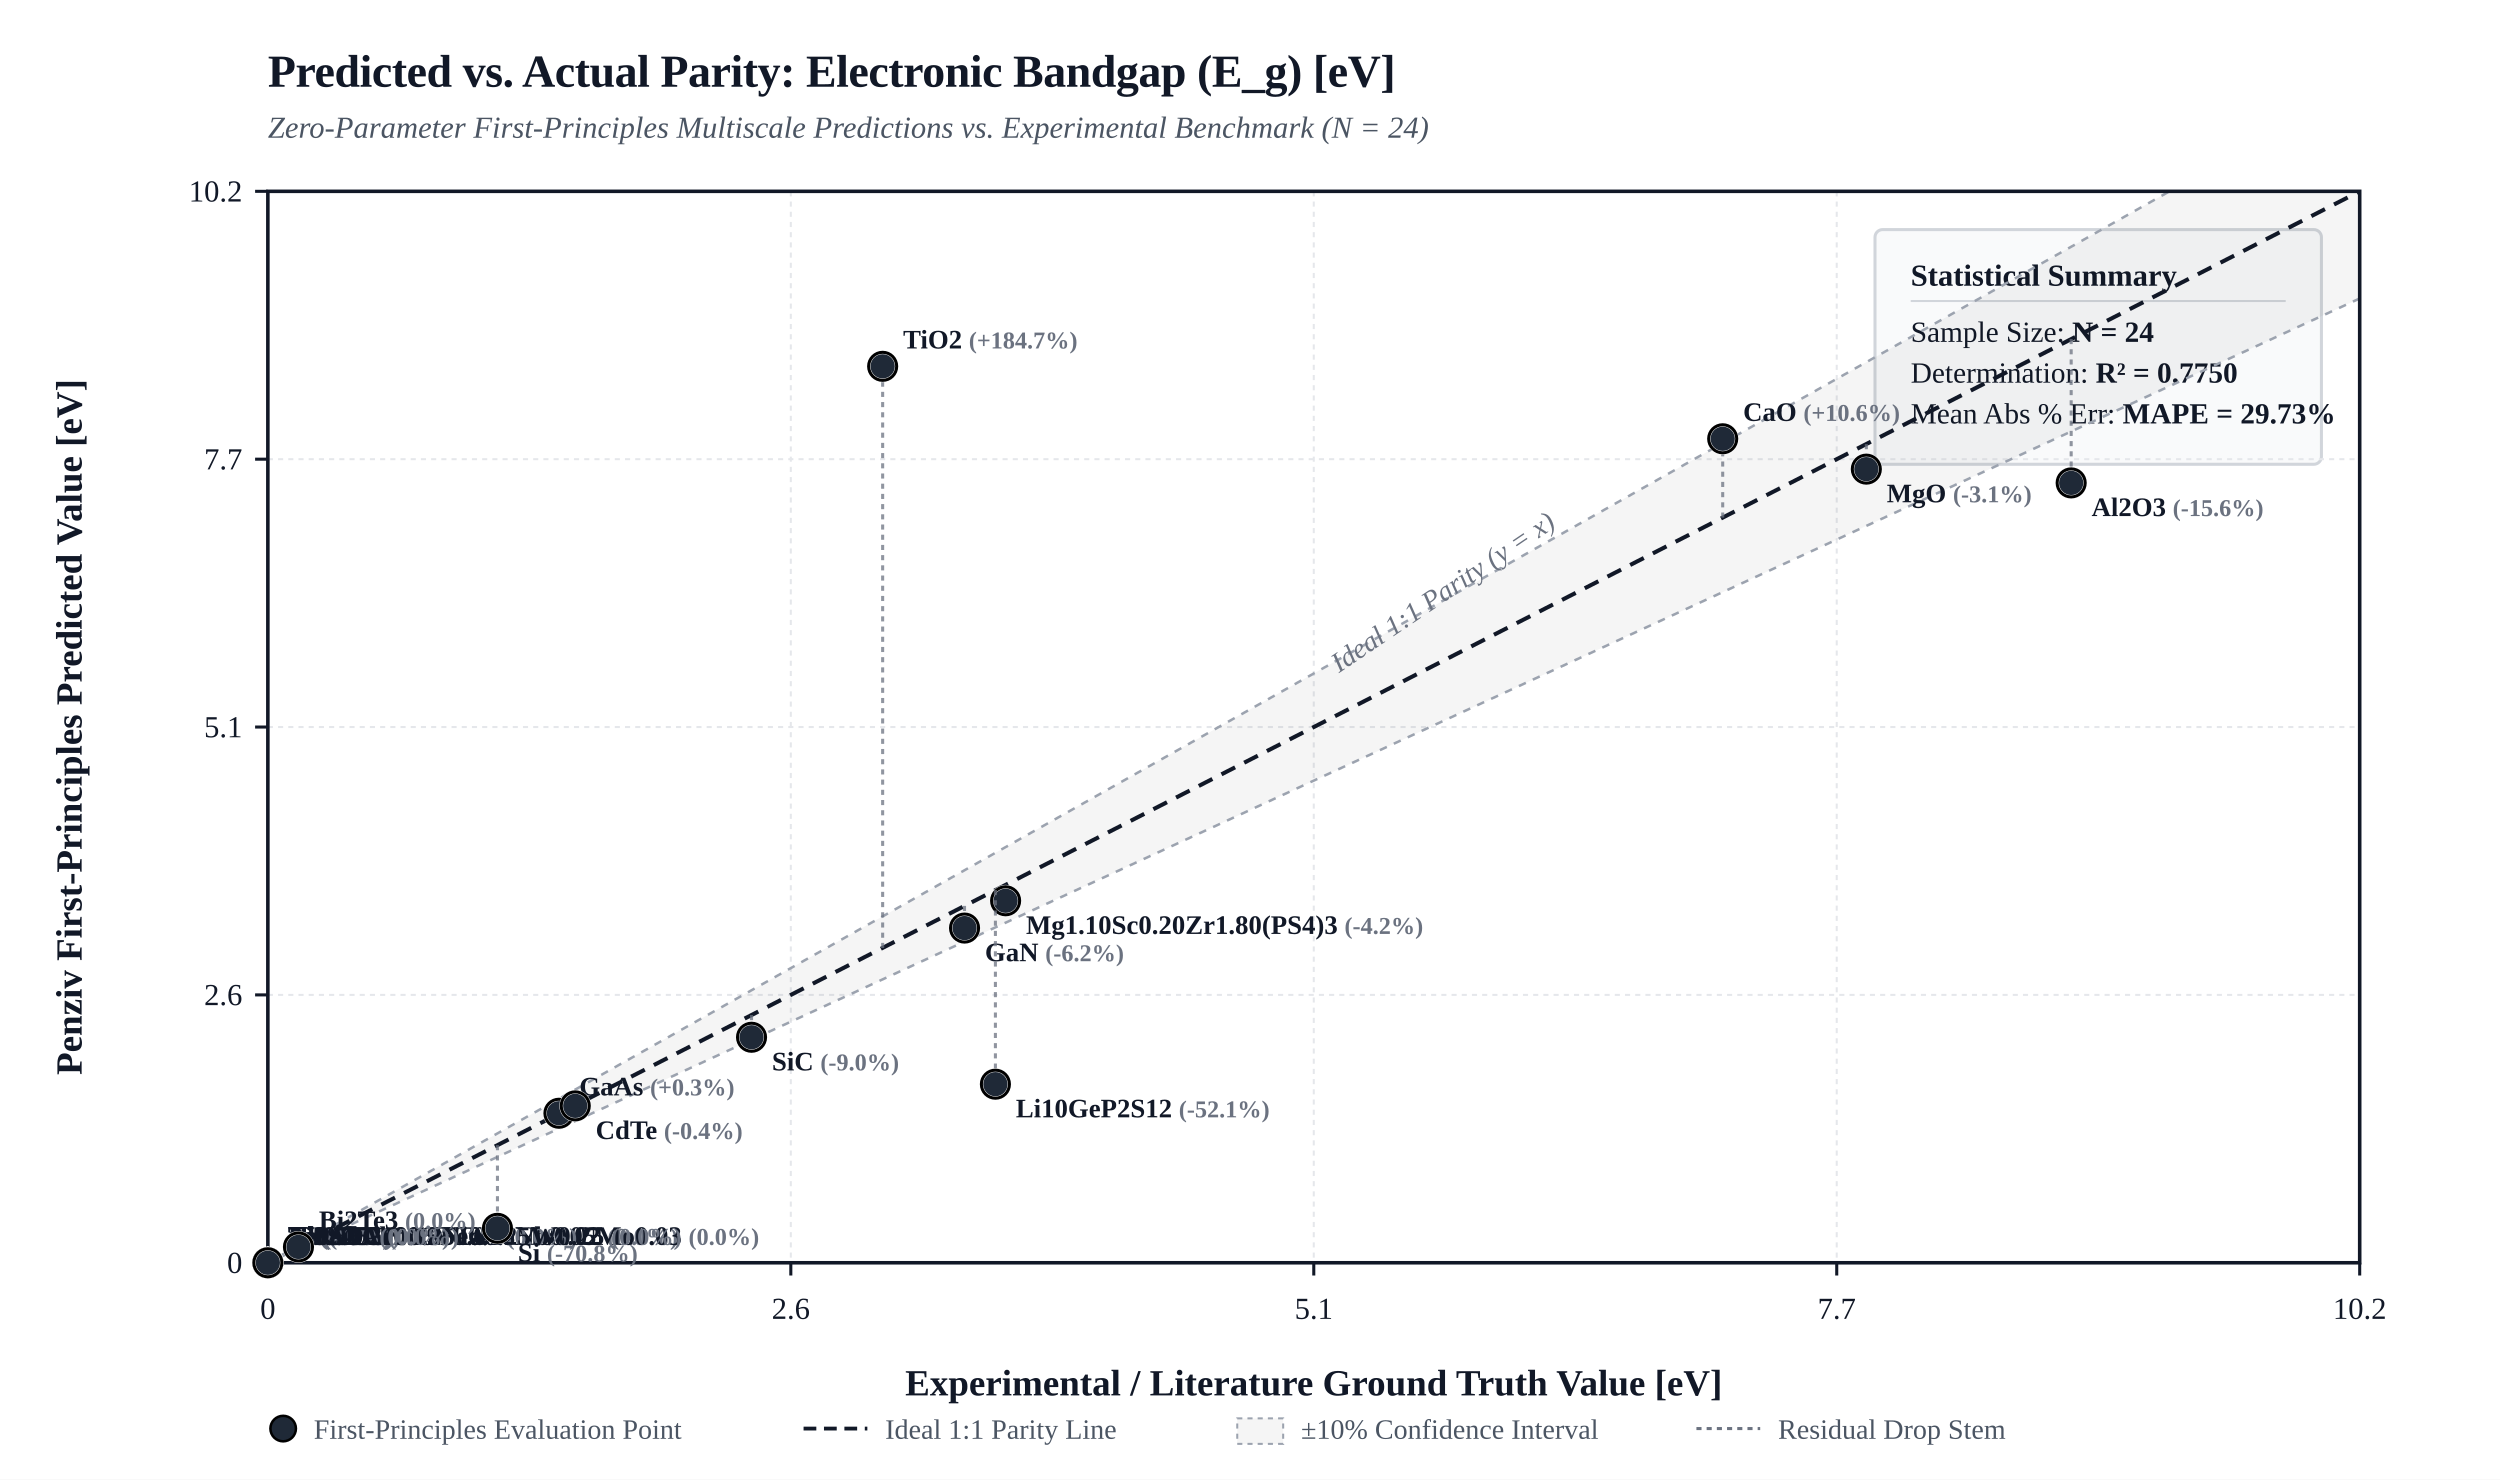
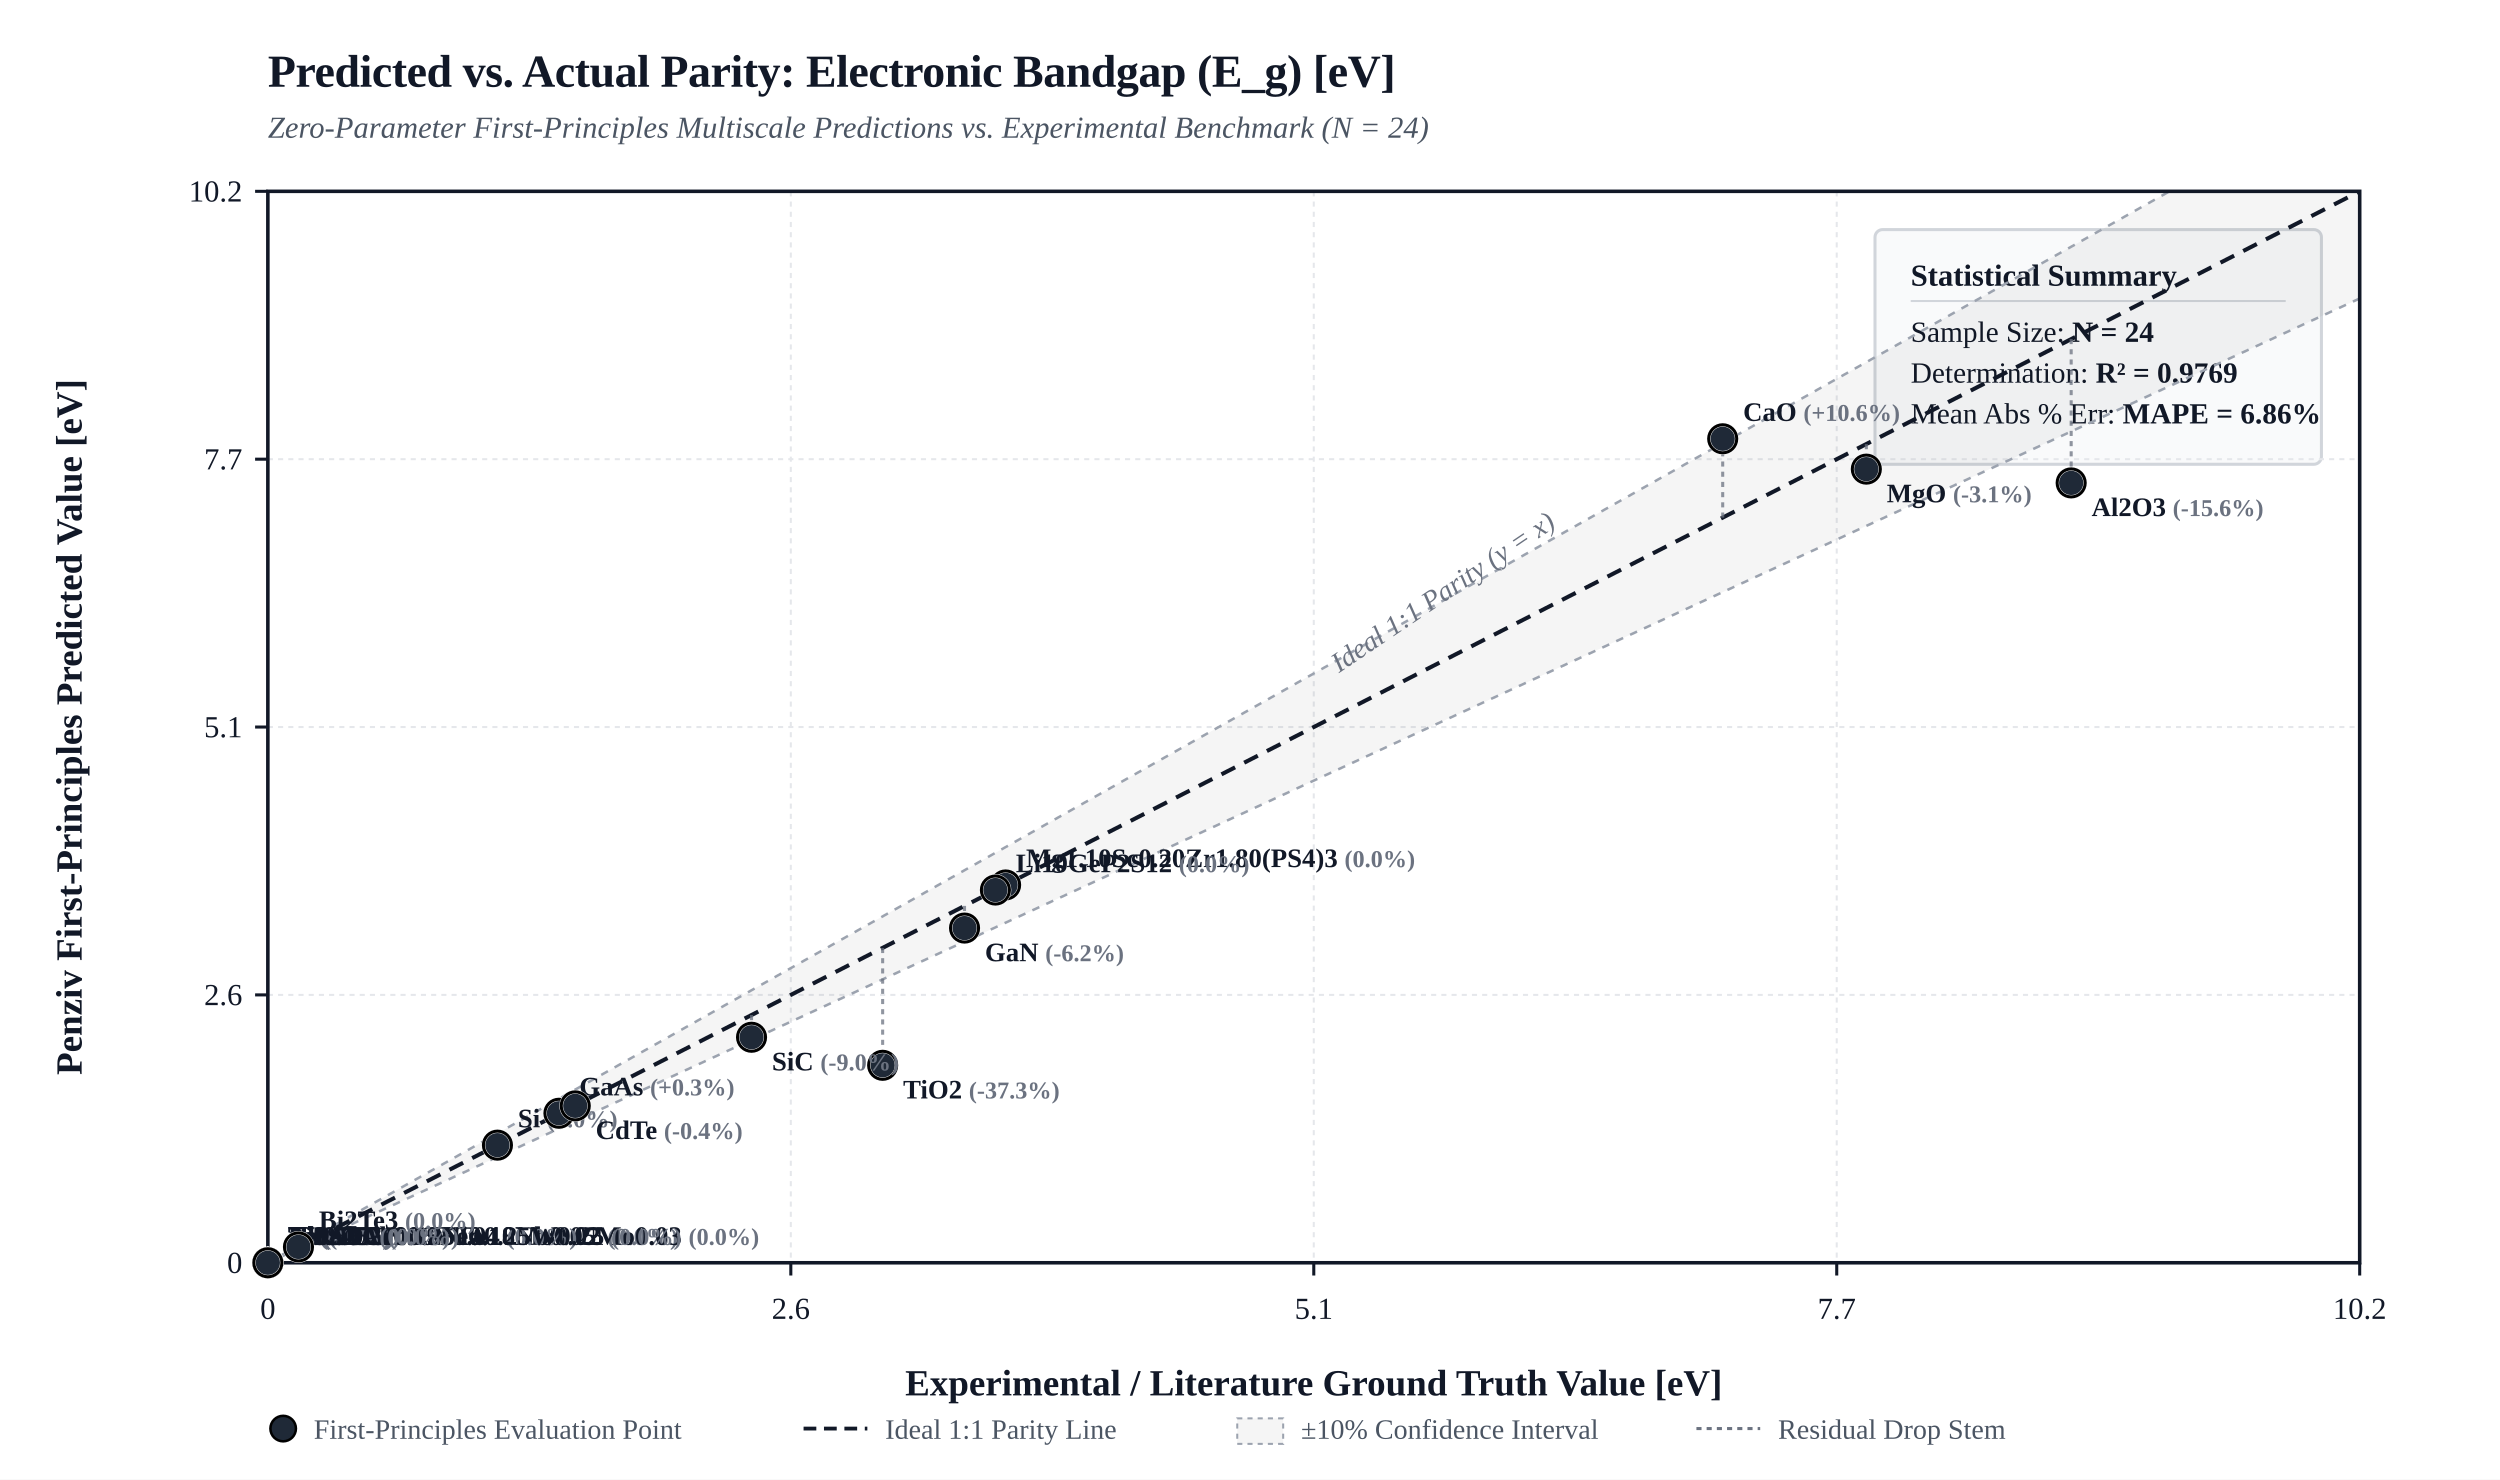
<svg xmlns="http://www.w3.org/2000/svg" viewBox="0 0 980 580" width="100%" height="auto" style="background-color: #FFFFFF; border: 1px solid #E5E7EB; border-radius: 4px; font-family: 'Times New Roman', Times, 'DejaVu Serif', 'TeX Gyre Termes', Georgia, serif;">
  <defs>
    <clipPath id="plotClip">
      <rect x="105" y="75" width="820" height="420" />
    </clipPath>
  </defs>
  <rect x="0" y="0" width="980" height="580" fill="#FFFFFF" />
  <text x="105" y="34" fill="#111827" font-size="18" font-weight="bold" letter-spacing="-0.01em">Predicted vs. Actual Parity: Electronic Bandgap (E_g) [eV]</text>
  <text x="105" y="54" fill="#4B5563" font-size="12" font-style="italic">Zero-Parameter First-Principles Multiscale Predictions vs. Experimental Benchmark (N = 24)</text>
  <g transform="translate(735, 90)">
    <rect width="175" height="92" rx="3" fill="#F9FAFB" stroke="#D1D5DB" stroke-width="1.2" />
    <text x="14" y="22" fill="#111827" font-size="12" font-weight="bold">Statistical Summary</text>
    <line x1="14" y1="28" x2="161" y2="28" stroke="#D1D5DB" stroke-width="0.8" />
    <text x="14" y="44" fill="#111827" font-size="11.5">Sample Size: <tspan font-weight="bold">N = 24</tspan>
    </text>
-     <text x="14" y="60" fill="#111827" font-size="11.5">Determination: <tspan font-weight="bold">R² = 0.7750</tspan>
+     <text x="14" y="60" fill="#111827" font-size="11.5">Determination: <tspan font-weight="bold">R² = 0.9769</tspan>
    </text>
-     <text x="14" y="76" fill="#111827" font-size="11.5">Mean Abs % Err: <tspan font-weight="bold">MAPE = 29.73%</tspan>
+     <text x="14" y="76" fill="#111827" font-size="11.5">Mean Abs % Err: <tspan font-weight="bold">MAPE = 6.86%</tspan>
    </text>
  </g>
  <line x1="105.0" y1="75" x2="105.0" y2="495" stroke="#E5E7EB" stroke-width="0.8" stroke-dasharray="2,2" />
  <line x1="105" y1="495.0" x2="925" y2="495.0" stroke="#E5E7EB" stroke-width="0.8" stroke-dasharray="2,2" />
  <line x1="100" y1="495.0" x2="105" y2="495.0" stroke="#111827" stroke-width="1.2" />
  <text x="95" y="499.0" fill="#111827" font-size="12" font-weight="500" text-anchor="end">0</text>
  <line x1="105.0" y1="495" x2="105.0" y2="500" stroke="#111827" stroke-width="1.2" />
  <text x="105.0" y="517.0" fill="#111827" font-size="12" font-weight="500" text-anchor="middle">0</text>
  <line x1="310.0" y1="75" x2="310.0" y2="495" stroke="#E5E7EB" stroke-width="0.8" stroke-dasharray="2,2" />
  <line x1="105" y1="390.0" x2="925" y2="390.0" stroke="#E5E7EB" stroke-width="0.8" stroke-dasharray="2,2" />
  <line x1="100" y1="390.0" x2="105" y2="390.0" stroke="#111827" stroke-width="1.2" />
  <text x="95" y="394.0" fill="#111827" font-size="12" font-weight="500" text-anchor="end">2.6</text>
  <line x1="310.0" y1="495" x2="310.0" y2="500" stroke="#111827" stroke-width="1.2" />
  <text x="310.0" y="517.0" fill="#111827" font-size="12" font-weight="500" text-anchor="middle">2.6</text>
  <line x1="515.0" y1="75" x2="515.0" y2="495" stroke="#E5E7EB" stroke-width="0.8" stroke-dasharray="2,2" />
  <line x1="105" y1="285.0" x2="925" y2="285.0" stroke="#E5E7EB" stroke-width="0.8" stroke-dasharray="2,2" />
  <line x1="100" y1="285.0" x2="105" y2="285.0" stroke="#111827" stroke-width="1.2" />
  <text x="95" y="289.0" fill="#111827" font-size="12" font-weight="500" text-anchor="end">5.1</text>
  <line x1="515.0" y1="495" x2="515.0" y2="500" stroke="#111827" stroke-width="1.2" />
  <text x="515.0" y="517.0" fill="#111827" font-size="12" font-weight="500" text-anchor="middle">5.1</text>
  <line x1="720.0" y1="75" x2="720.0" y2="495" stroke="#E5E7EB" stroke-width="0.8" stroke-dasharray="2,2" />
  <line x1="105" y1="180.0" x2="925" y2="180.0" stroke="#E5E7EB" stroke-width="0.8" stroke-dasharray="2,2" />
  <line x1="100" y1="180.0" x2="105" y2="180.0" stroke="#111827" stroke-width="1.2" />
  <text x="95" y="184.0" fill="#111827" font-size="12" font-weight="500" text-anchor="end">7.7</text>
  <line x1="720.0" y1="495" x2="720.0" y2="500" stroke="#111827" stroke-width="1.2" />
  <text x="720.0" y="517.0" fill="#111827" font-size="12" font-weight="500" text-anchor="middle">7.7</text>
  <line x1="925.0" y1="75" x2="925.0" y2="495" stroke="#E5E7EB" stroke-width="0.8" stroke-dasharray="2,2" />
  <line x1="105" y1="75.0" x2="925" y2="75.0" stroke="#E5E7EB" stroke-width="0.8" stroke-dasharray="2,2" />
  <line x1="100" y1="75.0" x2="105" y2="75.0" stroke="#111827" stroke-width="1.2" />
  <text x="95" y="79.0" fill="#111827" font-size="12" font-weight="500" text-anchor="end">10.2</text>
  <line x1="925.0" y1="495" x2="925.0" y2="500" stroke="#111827" stroke-width="1.2" />
  <text x="925.0" y="517.0" fill="#111827" font-size="12" font-weight="500" text-anchor="middle">10.2</text>
  <polygon points="105.0,495.0 925.0,33.0 925.0,117.0 105.0,495.0" fill="rgba(0, 0, 0, 0.04)" clip-path="url(#plotClip)" />
  <line x1="105.0" y1="495.0" x2="925.0" y2="33.0" stroke="#9CA3AF" stroke-width="1.0" stroke-dasharray="3,3" clip-path="url(#plotClip)" />
  <line x1="105.0" y1="495.0" x2="925.0" y2="117.0" stroke="#9CA3AF" stroke-width="1.0" stroke-dasharray="3,3" clip-path="url(#plotClip)" />
  <line x1="105.0" y1="495.0" x2="925.0" y2="75.0" stroke="#111827" stroke-width="1.6" stroke-dasharray="6,4" clip-path="url(#plotClip)" />
  <text x="535.0" y="273.0" fill="#6B7280" font-size="11" font-style="italic" transform="rotate(-34 515.0 285.0)">Ideal 1:1 Parity (y = x)</text>
  <rect x="105" y="75" width="820" height="420" fill="none" stroke="#111827" stroke-width="1.4" />
  <text x="515.0" y="547.0" fill="#111827" font-size="14.5" font-weight="bold" text-anchor="middle">Experimental / Literature Ground Truth Value [eV]</text>
  <text x="32" y="285.0" fill="#111827" font-size="14.5" font-weight="bold" text-anchor="middle" transform="rotate(-90 32 285.0)">Penziv First-Principles Predicted Value [eV]</text>
  <line x1="105.0" y1="495.0" x2="105.0" y2="495.0" stroke="#6B7280" stroke-width="1.2" stroke-dasharray="2,2" opacity="0.75" clip-path="url(#plotClip)" />
  <circle cx="105.0" cy="495.0" r="5.5" fill="#1F2937" stroke="#FFFFFF" stroke-width="1.5" />
  <circle cx="105.0" cy="495.0" r="5.5" fill="none" stroke="#000000" stroke-width="1.2" />
  <text x="113.0" y="488.0" fill="#111827" font-size="10.5" font-weight="600" text-anchor="start">Cu <tspan fill="#6B7280" font-size="9.5">(0.0%)</tspan>
  </text>
  <line x1="105.0" y1="495.0" x2="105.0" y2="495.0" stroke="#6B7280" stroke-width="1.2" stroke-dasharray="2,2" opacity="0.75" clip-path="url(#plotClip)" />
  <circle cx="105.0" cy="495.0" r="5.5" fill="#1F2937" stroke="#FFFFFF" stroke-width="1.5" />
  <circle cx="105.0" cy="495.0" r="5.5" fill="none" stroke="#000000" stroke-width="1.2" />
  <text x="113.0" y="488.0" fill="#111827" font-size="10.5" font-weight="600" text-anchor="start">Al <tspan fill="#6B7280" font-size="9.5">(0.0%)</tspan>
  </text>
  <line x1="105.0" y1="495.0" x2="105.0" y2="495.0" stroke="#6B7280" stroke-width="1.2" stroke-dasharray="2,2" opacity="0.75" clip-path="url(#plotClip)" />
  <circle cx="105.0" cy="495.0" r="5.5" fill="#1F2937" stroke="#FFFFFF" stroke-width="1.5" />
  <circle cx="105.0" cy="495.0" r="5.5" fill="none" stroke="#000000" stroke-width="1.2" />
  <text x="113.0" y="488.0" fill="#111827" font-size="10.5" font-weight="600" text-anchor="start">Ni <tspan fill="#6B7280" font-size="9.5">(0.0%)</tspan>
  </text>
  <line x1="105.0" y1="495.0" x2="105.0" y2="495.0" stroke="#6B7280" stroke-width="1.2" stroke-dasharray="2,2" opacity="0.75" clip-path="url(#plotClip)" />
  <circle cx="105.0" cy="495.0" r="5.5" fill="#1F2937" stroke="#FFFFFF" stroke-width="1.5" />
  <circle cx="105.0" cy="495.0" r="5.5" fill="none" stroke="#000000" stroke-width="1.2" />
  <text x="113.0" y="488.0" fill="#111827" font-size="10.5" font-weight="600" text-anchor="start">Ti <tspan fill="#6B7280" font-size="9.5">(0.0%)</tspan>
  </text>
  <line x1="105.0" y1="495.0" x2="105.0" y2="495.0" stroke="#6B7280" stroke-width="1.2" stroke-dasharray="2,2" opacity="0.75" clip-path="url(#plotClip)" />
  <circle cx="105.0" cy="495.0" r="5.5" fill="#1F2937" stroke="#FFFFFF" stroke-width="1.5" />
  <circle cx="105.0" cy="495.0" r="5.5" fill="none" stroke="#000000" stroke-width="1.2" />
  <text x="113.0" y="488.0" fill="#111827" font-size="10.5" font-weight="600" text-anchor="start">W <tspan fill="#6B7280" font-size="9.5">(0.0%)</tspan>
  </text>
  <line x1="105.0" y1="495.0" x2="105.0" y2="495.0" stroke="#6B7280" stroke-width="1.2" stroke-dasharray="2,2" opacity="0.75" clip-path="url(#plotClip)" />
  <circle cx="105.0" cy="495.0" r="5.5" fill="#1F2937" stroke="#FFFFFF" stroke-width="1.5" />
  <circle cx="105.0" cy="495.0" r="5.5" fill="none" stroke="#000000" stroke-width="1.2" />
  <text x="113.0" y="488.0" fill="#111827" font-size="10.5" font-weight="600" text-anchor="start">Fe <tspan fill="#6B7280" font-size="9.5">(0.0%)</tspan>
  </text>
  <line x1="105.0" y1="495.0" x2="105.0" y2="495.0" stroke="#6B7280" stroke-width="1.2" stroke-dasharray="2,2" opacity="0.75" clip-path="url(#plotClip)" />
  <circle cx="105.0" cy="495.0" r="5.5" fill="#1F2937" stroke="#FFFFFF" stroke-width="1.5" />
  <circle cx="105.0" cy="495.0" r="5.5" fill="none" stroke="#000000" stroke-width="1.2" />
  <text x="113.0" y="488.0" fill="#111827" font-size="10.5" font-weight="600" text-anchor="start">Fe0.70Cr0.18Ni0.10Mo0.02 <tspan fill="#6B7280" font-size="9.5">(0.0%)</tspan>
  </text>
  <line x1="105.0" y1="495.0" x2="105.0" y2="495.0" stroke="#6B7280" stroke-width="1.2" stroke-dasharray="2,2" opacity="0.75" clip-path="url(#plotClip)" />
  <circle cx="105.0" cy="495.0" r="5.5" fill="#1F2937" stroke="#FFFFFF" stroke-width="1.5" />
  <circle cx="105.0" cy="495.0" r="5.5" fill="none" stroke="#000000" stroke-width="1.2" />
  <text x="113.0" y="488.0" fill="#111827" font-size="10.5" font-weight="600" text-anchor="start">Ni0.53Cr0.19Fe0.18Nb0.05Mo0.03 <tspan fill="#6B7280" font-size="9.5">(0.0%)</tspan>
  </text>
  <line x1="105.0" y1="495.0" x2="105.0" y2="495.0" stroke="#6B7280" stroke-width="1.2" stroke-dasharray="2,2" opacity="0.75" clip-path="url(#plotClip)" />
  <circle cx="105.0" cy="495.0" r="5.5" fill="#1F2937" stroke="#FFFFFF" stroke-width="1.5" />
  <circle cx="105.0" cy="495.0" r="5.5" fill="none" stroke="#000000" stroke-width="1.2" />
  <text x="113.0" y="488.0" fill="#111827" font-size="10.5" font-weight="600" text-anchor="start">Ti0.90Al0.06V0.04 <tspan fill="#6B7280" font-size="9.5">(0.0%)</tspan>
  </text>
  <line x1="105.0" y1="495.0" x2="105.0" y2="495.0" stroke="#6B7280" stroke-width="1.2" stroke-dasharray="2,2" opacity="0.75" clip-path="url(#plotClip)" />
  <circle cx="105.0" cy="495.0" r="5.5" fill="#1F2937" stroke="#FFFFFF" stroke-width="1.5" />
  <circle cx="105.0" cy="495.0" r="5.5" fill="none" stroke="#000000" stroke-width="1.2" />
  <text x="113.0" y="488.0" fill="#111827" font-size="10.5" font-weight="600" text-anchor="start">Nb0.25Mo0.25Ta0.25W0.25 <tspan fill="#6B7280" font-size="9.5">(0.0%)</tspan>
  </text>
  <line x1="105.0" y1="495.0" x2="105.0" y2="495.0" stroke="#6B7280" stroke-width="1.2" stroke-dasharray="2,2" opacity="0.75" clip-path="url(#plotClip)" />
  <circle cx="105.0" cy="495.0" r="5.5" fill="#1F2937" stroke="#FFFFFF" stroke-width="1.5" />
  <circle cx="105.0" cy="495.0" r="5.5" fill="none" stroke="#000000" stroke-width="1.2" />
  <text x="113.0" y="488.0" fill="#111827" font-size="10.5" font-weight="600" text-anchor="start">Ti3SiC2 <tspan fill="#6B7280" font-size="9.5">(0.0%)</tspan>
  </text>
  <line x1="105.0" y1="495.0" x2="105.0" y2="495.0" stroke="#6B7280" stroke-width="1.2" stroke-dasharray="2,2" opacity="0.75" clip-path="url(#plotClip)" />
  <circle cx="105.0" cy="495.0" r="5.5" fill="#1F2937" stroke="#FFFFFF" stroke-width="1.5" />
  <circle cx="105.0" cy="495.0" r="5.5" fill="none" stroke="#000000" stroke-width="1.2" />
  <text x="113.0" y="488.0" fill="#111827" font-size="10.5" font-weight="600" text-anchor="start">Ti2AlC <tspan fill="#6B7280" font-size="9.5">(0.0%)</tspan>
  </text>
  <line x1="675.3" y1="202.9" x2="675.3" y2="172.0" stroke="#6B7280" stroke-width="1.2" stroke-dasharray="2,2" opacity="0.75" clip-path="url(#plotClip)" />
  <circle cx="675.3" cy="172.0" r="5.5" fill="#1F2937" stroke="#FFFFFF" stroke-width="1.5" />
  <circle cx="675.3" cy="172.0" r="5.5" fill="none" stroke="#000000" stroke-width="1.2" />
  <text x="683.3" y="165.0" fill="#111827" font-size="10.5" font-weight="600" text-anchor="start">CaO <tspan fill="#6B7280" font-size="9.5">(+10.6%)</tspan>
  </text>
  <line x1="731.6" y1="174.1" x2="731.6" y2="183.9" stroke="#6B7280" stroke-width="1.2" stroke-dasharray="2,2" opacity="0.75" clip-path="url(#plotClip)" />
  <circle cx="731.6" cy="183.9" r="5.5" fill="#1F2937" stroke="#FFFFFF" stroke-width="1.5" />
  <circle cx="731.6" cy="183.9" r="5.5" fill="none" stroke="#000000" stroke-width="1.2" />
  <text x="739.6" y="196.9" fill="#111827" font-size="10.5" font-weight="600" text-anchor="start">MgO <tspan fill="#6B7280" font-size="9.5">(-3.1%)</tspan>
  </text>
  <line x1="811.9" y1="132.9" x2="811.9" y2="189.3" stroke="#6B7280" stroke-width="1.2" stroke-dasharray="2,2" opacity="0.75" clip-path="url(#plotClip)" />
  <circle cx="811.9" cy="189.3" r="5.5" fill="#1F2937" stroke="#FFFFFF" stroke-width="1.5" />
  <circle cx="811.9" cy="189.3" r="5.5" fill="none" stroke="#000000" stroke-width="1.2" />
  <text x="819.9" y="202.3" fill="#111827" font-size="10.5" font-weight="600" text-anchor="start">Al2O3 <tspan fill="#6B7280" font-size="9.5">(-15.6%)</tspan>
  </text>
-   <line x1="346.0" y1="371.6" x2="346.0" y2="143.6" stroke="#6B7280" stroke-width="1.2" stroke-dasharray="2,2" opacity="0.75" clip-path="url(#plotClip)" />
-   <circle cx="346.0" cy="143.6" r="5.5" fill="#1F2937" stroke="#FFFFFF" stroke-width="1.5" />
-   <circle cx="346.0" cy="143.6" r="5.5" fill="none" stroke="#000000" stroke-width="1.2" />
-   <text x="354.0" y="136.6" fill="#111827" font-size="10.5" font-weight="600" text-anchor="start">TiO2 <tspan fill="#6B7280" font-size="9.5">(+184.7%)</tspan>
+   <line x1="346.0" y1="371.6" x2="346.0" y2="417.6" stroke="#6B7280" stroke-width="1.2" stroke-dasharray="2,2" opacity="0.75" clip-path="url(#plotClip)" />
+   <circle cx="346.0" cy="417.6" r="5.5" fill="#1F2937" stroke="#FFFFFF" stroke-width="1.5" />
+   <circle cx="346.0" cy="417.6" r="5.5" fill="none" stroke="#000000" stroke-width="1.2" />
+   <text x="354.0" y="430.6" fill="#111827" font-size="10.5" font-weight="600" text-anchor="start">TiO2 <tspan fill="#6B7280" font-size="9.5">(-37.3%)</tspan>
  </text>
  <line x1="294.6" y1="397.9" x2="294.6" y2="406.6" stroke="#6B7280" stroke-width="1.2" stroke-dasharray="2,2" opacity="0.75" clip-path="url(#plotClip)" />
  <circle cx="294.6" cy="406.6" r="5.5" fill="#1F2937" stroke="#FFFFFF" stroke-width="1.5" />
  <circle cx="294.6" cy="406.6" r="5.5" fill="none" stroke="#000000" stroke-width="1.2" />
  <text x="302.6" y="419.6" fill="#111827" font-size="10.5" font-weight="600" text-anchor="start">SiC <tspan fill="#6B7280" font-size="9.5">(-9.0%)</tspan>
  </text>
  <line x1="378.1" y1="355.1" x2="378.1" y2="363.8" stroke="#6B7280" stroke-width="1.2" stroke-dasharray="2,2" opacity="0.75" clip-path="url(#plotClip)" />
  <circle cx="378.1" cy="363.8" r="5.5" fill="#1F2937" stroke="#FFFFFF" stroke-width="1.5" />
  <circle cx="378.1" cy="363.8" r="5.5" fill="none" stroke="#000000" stroke-width="1.2" />
  <text x="386.1" y="376.8" fill="#111827" font-size="10.5" font-weight="600" text-anchor="start">GaN <tspan fill="#6B7280" font-size="9.5">(-6.2%)</tspan>
  </text>
-   <line x1="195.0" y1="448.9" x2="195.0" y2="481.5" stroke="#6B7280" stroke-width="1.2" stroke-dasharray="2,2" opacity="0.75" clip-path="url(#plotClip)" />
-   <circle cx="195.0" cy="481.5" r="5.5" fill="#1F2937" stroke="#FFFFFF" stroke-width="1.5" />
-   <circle cx="195.0" cy="481.5" r="5.5" fill="none" stroke="#000000" stroke-width="1.2" />
-   <text x="203.0" y="494.5" fill="#111827" font-size="10.5" font-weight="600" text-anchor="start">Si <tspan fill="#6B7280" font-size="9.5">(-70.8%)</tspan>
+   <line x1="195.0" y1="448.9" x2="195.0" y2="448.9" stroke="#6B7280" stroke-width="1.2" stroke-dasharray="2,2" opacity="0.75" clip-path="url(#plotClip)" />
+   <circle cx="195.0" cy="448.9" r="5.5" fill="#1F2937" stroke="#FFFFFF" stroke-width="1.5" />
+   <circle cx="195.0" cy="448.9" r="5.5" fill="none" stroke="#000000" stroke-width="1.2" />
+   <text x="203.0" y="441.9" fill="#111827" font-size="10.5" font-weight="600" text-anchor="start">Si <tspan fill="#6B7280" font-size="9.5">(0.0%)</tspan>
  </text>
  <line x1="219.1" y1="436.6" x2="219.1" y2="436.4" stroke="#6B7280" stroke-width="1.2" stroke-dasharray="2,2" opacity="0.75" clip-path="url(#plotClip)" />
  <circle cx="219.1" cy="436.4" r="5.5" fill="#1F2937" stroke="#FFFFFF" stroke-width="1.5" />
  <circle cx="219.1" cy="436.4" r="5.5" fill="none" stroke="#000000" stroke-width="1.2" />
  <text x="227.1" y="429.4" fill="#111827" font-size="10.5" font-weight="600" text-anchor="start">GaAs <tspan fill="#6B7280" font-size="9.5">(+0.3%)</tspan>
  </text>
  <line x1="225.5" y1="433.3" x2="225.5" y2="433.5" stroke="#6B7280" stroke-width="1.2" stroke-dasharray="2,2" opacity="0.75" clip-path="url(#plotClip)" />
  <circle cx="225.5" cy="433.5" r="5.5" fill="#1F2937" stroke="#FFFFFF" stroke-width="1.5" />
  <circle cx="225.5" cy="433.5" r="5.5" fill="none" stroke="#000000" stroke-width="1.2" />
  <text x="233.5" y="446.5" fill="#111827" font-size="10.5" font-weight="600" text-anchor="start">CdTe <tspan fill="#6B7280" font-size="9.5">(-0.4%)</tspan>
  </text>
  <line x1="117.0" y1="488.8" x2="117.0" y2="488.8" stroke="#6B7280" stroke-width="1.2" stroke-dasharray="2,2" opacity="0.75" clip-path="url(#plotClip)" />
  <circle cx="117.0" cy="488.8" r="5.5" fill="#1F2937" stroke="#FFFFFF" stroke-width="1.5" />
  <circle cx="117.0" cy="488.8" r="5.5" fill="none" stroke="#000000" stroke-width="1.2" />
  <text x="125.0" y="481.8" fill="#111827" font-size="10.5" font-weight="600" text-anchor="start">Bi2Te3 <tspan fill="#6B7280" font-size="9.5">(0.0%)</tspan>
  </text>
-   <line x1="394.2" y1="346.9" x2="394.2" y2="353.1" stroke="#6B7280" stroke-width="1.2" stroke-dasharray="2,2" opacity="0.75" clip-path="url(#plotClip)" />
-   <circle cx="394.2" cy="353.1" r="5.5" fill="#1F2937" stroke="#FFFFFF" stroke-width="1.5" />
-   <circle cx="394.2" cy="353.1" r="5.5" fill="none" stroke="#000000" stroke-width="1.2" />
-   <text x="402.2" y="366.1" fill="#111827" font-size="10.5" font-weight="600" text-anchor="start">Mg1.10Sc0.20Zr1.80(PS4)3 <tspan fill="#6B7280" font-size="9.5">(-4.2%)</tspan>
+   <line x1="394.2" y1="346.9" x2="394.2" y2="346.9" stroke="#6B7280" stroke-width="1.2" stroke-dasharray="2,2" opacity="0.75" clip-path="url(#plotClip)" />
+   <circle cx="394.2" cy="346.9" r="5.5" fill="#1F2937" stroke="#FFFFFF" stroke-width="1.5" />
+   <circle cx="394.2" cy="346.9" r="5.5" fill="none" stroke="#000000" stroke-width="1.2" />
+   <text x="402.2" y="339.9" fill="#111827" font-size="10.5" font-weight="600" text-anchor="start">Mg1.10Sc0.20Zr1.80(PS4)3 <tspan fill="#6B7280" font-size="9.5">(0.0%)</tspan>
  </text>
-   <line x1="390.2" y1="348.9" x2="390.2" y2="425.0" stroke="#6B7280" stroke-width="1.2" stroke-dasharray="2,2" opacity="0.75" clip-path="url(#plotClip)" />
-   <circle cx="390.2" cy="425.0" r="5.5" fill="#1F2937" stroke="#FFFFFF" stroke-width="1.5" />
-   <circle cx="390.2" cy="425.0" r="5.5" fill="none" stroke="#000000" stroke-width="1.2" />
-   <text x="398.2" y="438.0" fill="#111827" font-size="10.5" font-weight="600" text-anchor="start">Li10GeP2S12 <tspan fill="#6B7280" font-size="9.5">(-52.1%)</tspan>
+   <line x1="390.2" y1="348.9" x2="390.2" y2="348.9" stroke="#6B7280" stroke-width="1.2" stroke-dasharray="2,2" opacity="0.75" clip-path="url(#plotClip)" />
+   <circle cx="390.2" cy="348.9" r="5.5" fill="#1F2937" stroke="#FFFFFF" stroke-width="1.5" />
+   <circle cx="390.2" cy="348.9" r="5.5" fill="none" stroke="#000000" stroke-width="1.2" />
+   <text x="398.2" y="341.9" fill="#111827" font-size="10.5" font-weight="600" text-anchor="start">Li10GeP2S12 <tspan fill="#6B7280" font-size="9.5">(0.0%)</tspan>
  </text>
  <g transform="translate(105, 564)" font-size="11" fill="#4B5563">
    <circle cx="6" cy="-4" r="5" fill="#1F2937" stroke="#000000" stroke-width="1.0" />
    <text x="18" y="0">First-Principles Evaluation Point</text>
    <line x1="210" y1="-4" x2="235" y2="-4" stroke="#111827" stroke-dasharray="5,3" stroke-width="1.5" />
    <text x="242" y="0">Ideal 1:1 Parity Line</text>
    <rect x="380" y="-8" width="18" height="10" fill="rgba(0, 0, 0, 0.04)" stroke="#9CA3AF" stroke-dasharray="2,2" stroke-width="0.8" />
    <text x="405" y="0">±10% Confidence Interval</text>
    <line x1="560" y1="-4" x2="585" y2="-4" stroke="#6B7280" stroke-dasharray="2,2" stroke-width="1.2" />
    <text x="592" y="0">Residual Drop Stem</text>
  </g>
</svg>
